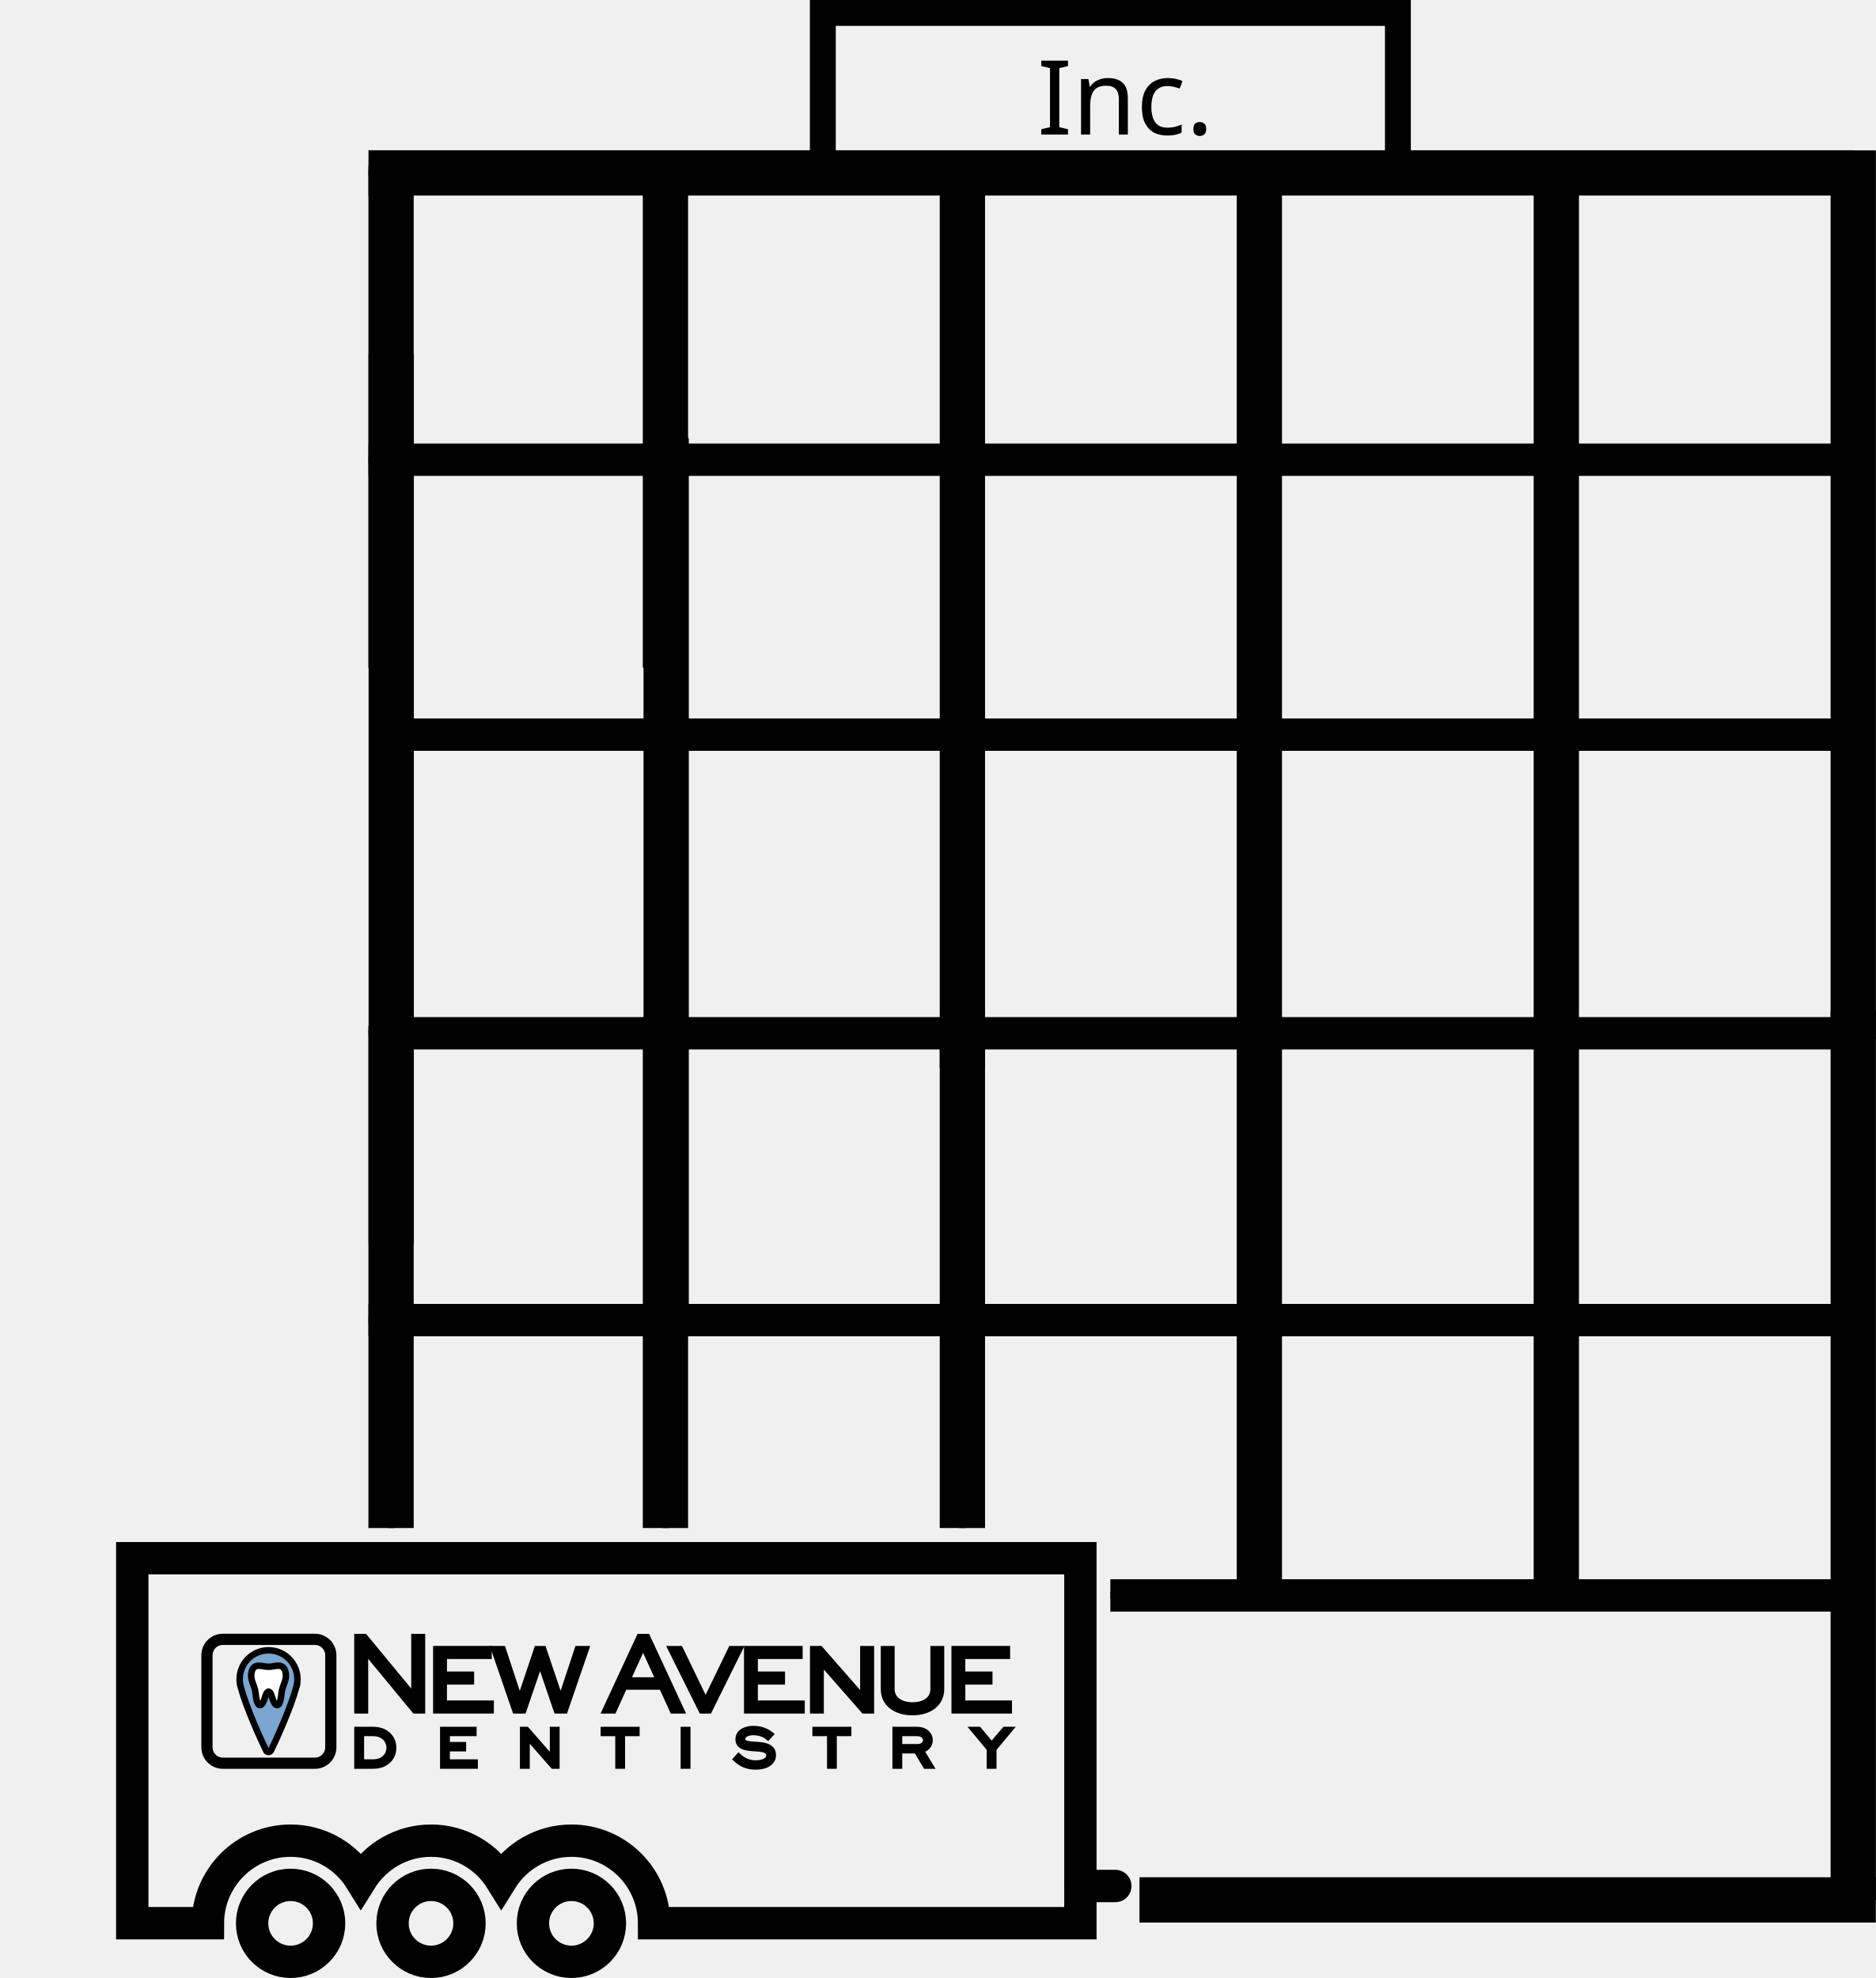
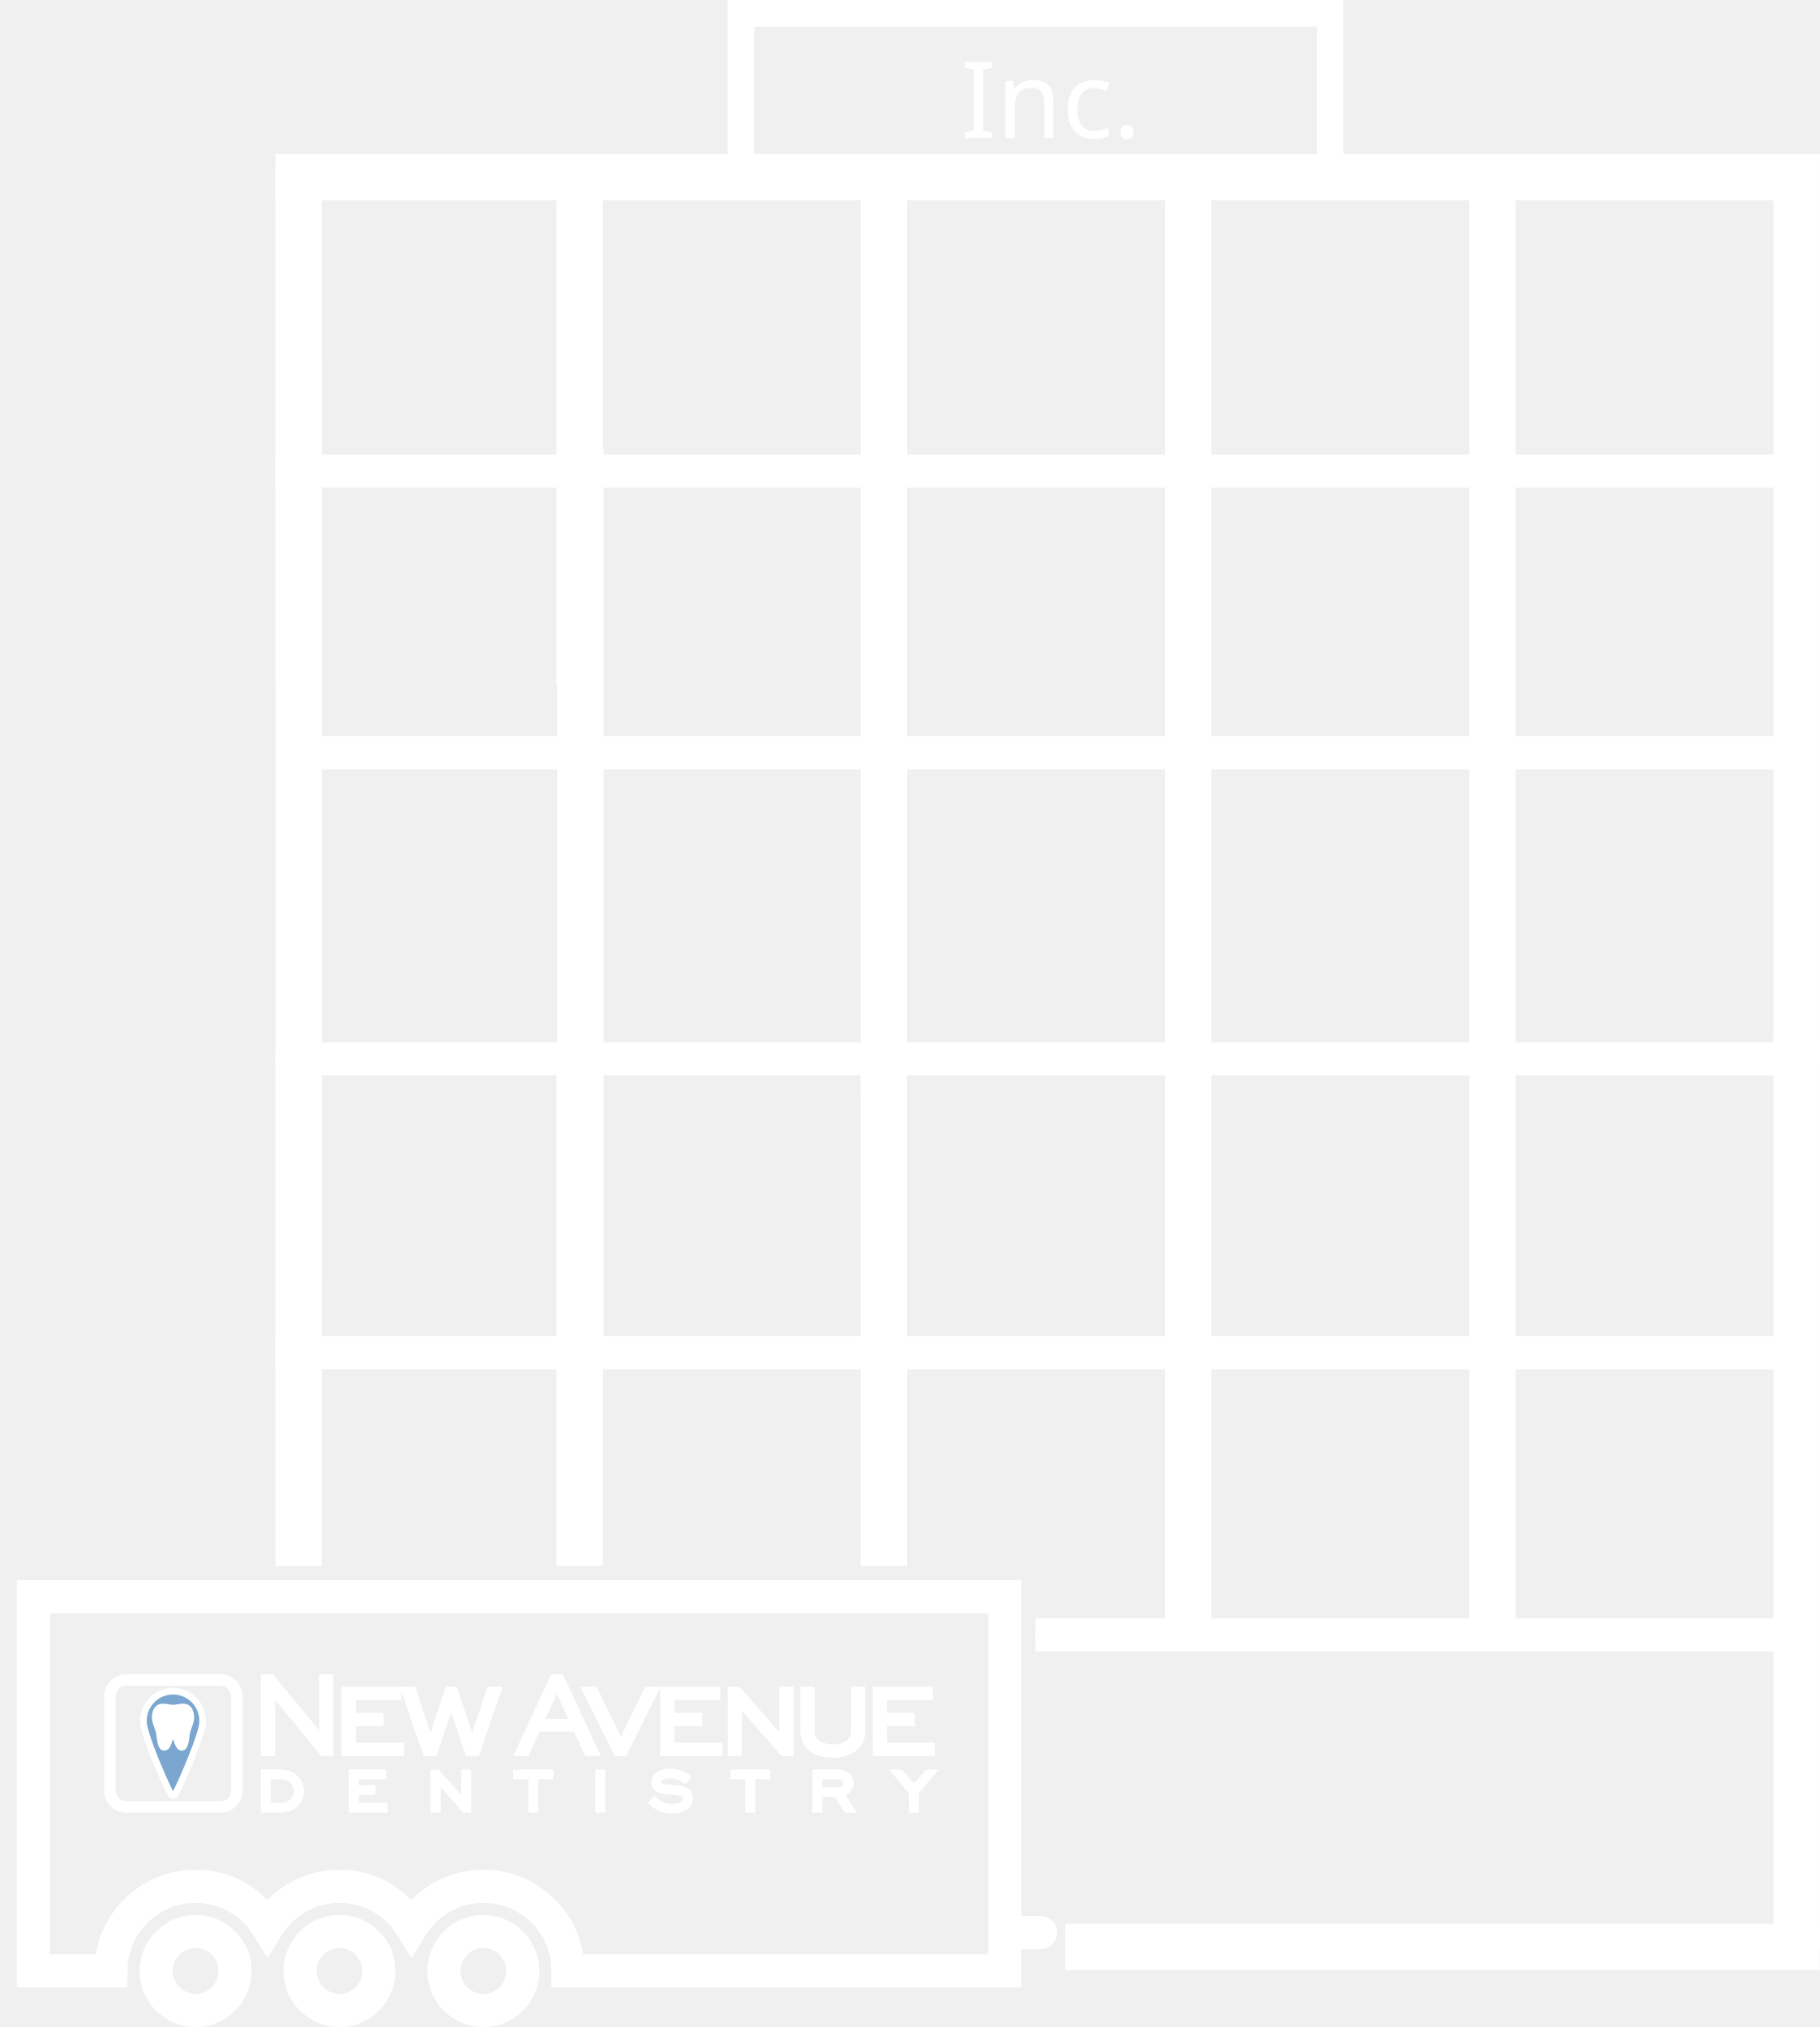
- <svg xmlns="http://www.w3.org/2000/svg" version="1.1" id="Layer_1" x="0px" y="0px" width="289.975px" height="305.769px" viewBox="335.117 115.975 289.975 305.769" enable-background="new 335.117 115.975 289.975 305.769" xml:space="preserve">
-   <path fill="#FFFFFF" stroke="#000000" stroke-miterlimit="10" d="M621.592,409.67V272.219V409.67z" />
-   <line fill="none" stroke="#000000" stroke-width="7" stroke-miterlimit="10" x1="621.592" y1="272.219" x2="621.592" y2="409.67" />
-   <line fill="none" stroke="#000000" stroke-width="7" stroke-miterlimit="10" x1="529.786" y1="276.877" x2="529.786" y2="362.602" />
-   <line fill="none" stroke="#000000" stroke-width="7" stroke-miterlimit="10" x1="575.691" y1="276.67" x2="575.691" y2="362.602" />
-   <path fill="#FFFFFF" stroke="#000000" stroke-miterlimit="10" d="M506.756,362.601h114.678H506.756z" />
-   <line fill="none" stroke="#000000" stroke-width="5" stroke-miterlimit="10" x1="506.755" y1="362.602" x2="621.434" y2="362.602" />
-   <path fill="#FFFFFF" stroke="#000000" stroke-miterlimit="10" d="M392.077,320.041h229.515H392.077z" />
-   <line fill="none" stroke="#000000" stroke-width="5" stroke-miterlimit="10" x1="392.077" y1="320.041" x2="621.592" y2="320.041" />
-   <path fill="#FFFFFF" stroke="#000000" stroke-miterlimit="10" d="M483.883,352.184v-76.481V352.184z" />
-   <line fill="none" stroke="#000000" stroke-width="7" stroke-miterlimit="10" x1="483.883" y1="275.703" x2="483.883" y2="352.184" />
-   <path fill="#FFFFFF" stroke="#000000" stroke-miterlimit="10" d="M437.979,352.184v-76.481V352.184z" />
-   <line fill="none" stroke="#000000" stroke-width="7" stroke-miterlimit="10" x1="437.981" y1="275.703" x2="437.981" y2="352.184" />
-   <path fill="#FFFFFF" stroke="#000000" stroke-miterlimit="10" d="M392.077,275.703h229.515H392.077z" />
-   <path fill="#FFFFFF" stroke="#000000" stroke-miterlimit="10" d="M395.567,352.184v-77.621V352.184z" />
-   <line fill="none" stroke="#000000" stroke-width="7" stroke-miterlimit="10" x1="395.567" y1="274.564" x2="395.567" y2="352.184" />
+ <svg xmlns="http://www.w3.org/2000/svg" version="1.1" id="Layer_1" x="0px" y="0px" width="274.568px" height="305.769px" viewBox="350.524 115.975 274.568 305.769" enable-background="new 350.524 115.975 274.568 305.769" xml:space="preserve">
+   <path fill="#FFFFFF" stroke="#FFFFFF" stroke-miterlimit="10" d="M621.592,409.67V272.219V409.67z" />
+   <line fill="none" stroke="#FFFFFF" stroke-width="7" stroke-miterlimit="10" x1="621.592" y1="272.219" x2="621.592" y2="409.67" />
+   <line fill="none" stroke="#FFFFFF" stroke-width="7" stroke-miterlimit="10" x1="529.786" y1="276.877" x2="529.786" y2="362.601" />
+   <line fill="none" stroke="#FFFFFF" stroke-width="7" stroke-miterlimit="10" x1="575.692" y1="276.67" x2="575.692" y2="362.601" />
+   <path fill="#FFFFFF" stroke="#FFFFFF" stroke-miterlimit="10" d="M506.756,362.6h114.678H506.756z" />
+   <line fill="none" stroke="#FFFFFF" stroke-width="5" stroke-miterlimit="10" x1="506.755" y1="362.601" x2="621.434" y2="362.601" />
+   <path fill="#FFFFFF" stroke="#FFFFFF" stroke-miterlimit="10" d="M392.077,320.041h229.515H392.077z" />
+   <line fill="none" stroke="#FFFFFF" stroke-width="5" stroke-miterlimit="10" x1="392.077" y1="320.041" x2="621.592" y2="320.041" />
+   <path fill="#FFFFFF" stroke="#FFFFFF" stroke-miterlimit="10" d="M483.883,352.183v-76.48V352.183z" />
+   <line fill="none" stroke="#FFFFFF" stroke-width="7" stroke-miterlimit="10" x1="483.883" y1="275.703" x2="483.883" y2="352.183" />
+   <path fill="#FFFFFF" stroke="#FFFFFF" stroke-miterlimit="10" d="M437.979,352.183v-76.48V352.183z" />
+   <line fill="none" stroke="#FFFFFF" stroke-width="7" stroke-miterlimit="10" x1="437.981" y1="275.703" x2="437.981" y2="352.183" />
+   <path fill="#FFFFFF" stroke="#FFFFFF" stroke-miterlimit="10" d="M392.077,275.703h229.515H392.077z" />
+   <path fill="#FFFFFF" stroke="#FFFFFF" stroke-miterlimit="10" d="M395.567,352.183v-77.62V352.183z" />
+   <line fill="none" stroke="#FFFFFF" stroke-width="7" stroke-miterlimit="10" x1="395.567" y1="274.564" x2="395.567" y2="352.183" />
  <g>
    <g>
-       <rect x="462.31" y="117.975" fill="none" stroke="#000000" stroke-width="4" stroke-miterlimit="10" width="88.894" height="23.589" />
-       <text transform="matrix(1 0 0 1 491.2805 136.7751)" font-family="'Helvetica-Bold'" font-size="16"> Inc.</text>
+       <rect x="462.31" y="117.975" fill="none" stroke="#FFFFFF" stroke-width="4" stroke-miterlimit="10" width="88.895" height="23.589" />
+       <text transform="matrix(1 0 0 1 491.2805 136.7751)" fill="#FFFFFF" font-family="'Helvetica-Bold'" font-size="16"> Inc.</text>
    </g>
  </g>
-   <circle fill="none" stroke="#000000" stroke-width="5" stroke-miterlimit="10" cx="380.037" cy="413.295" r="5.949" />
-   <circle fill="none" stroke="#000000" stroke-width="5" stroke-miterlimit="10" cx="401.742" cy="413.295" r="5.949" />
-   <circle fill="none" stroke="#000000" stroke-width="5" stroke-miterlimit="10" cx="423.448" cy="413.295" r="5.949" />
-   <polygon fill="#F7FBFF" stroke="#000000" stroke-miterlimit="10" points="400.344,369.039 400.344,379.719 400.344,380.365   399.251,380.365 398.537,379.5 391.549,371.033 391.532,371.033 391.532,380.365 390.371,380.365 390.371,370.016 390.371,369.039   391.463,369.039 391.957,369.637 399.165,378.371 399.183,378.371 399.183,369.039 " />
-   <polygon points="400.344,369.039 400.344,379.719 400.344,380.365 399.251,380.365 398.537,379.5 391.549,371.033 391.532,371.033   391.532,380.365 390.371,380.365 390.371,370.016 390.371,369.039 391.463,369.039 391.957,369.637 399.165,378.371   399.183,378.371 399.183,369.039 " />
-   <polygon fill="#F7FBFF" stroke="#000000" stroke-miterlimit="10" points="407.906,375.89 403.708,375.89 403.708,379.341   410.959,379.341 410.959,380.365 402.565,380.365 402.565,370.912 410.63,370.912 410.63,371.934 403.708,371.934 403.708,374.866   407.906,374.866 " />
-   <polygon points="407.906,375.89 403.708,375.89 403.708,379.341 410.959,379.341 410.959,380.365 402.565,380.365 402.565,370.912   410.63,370.912 410.63,371.934 403.708,371.934 403.708,374.866 407.906,374.866 " />
-   <polygon fill="#F7FBFF" stroke="#000000" stroke-miterlimit="10" points="412.815,370.912 415.415,378.82 415.503,378.82   418.156,370.912 419.075,370.912 421.747,378.82 421.817,378.82 424.435,370.912 425.651,370.912 422.406,380.365 421.193,380.365   418.642,372.888 418.556,372.888 416.005,380.365 414.791,380.365 411.531,370.912 " />
-   <polygon points="412.815,370.912 415.415,378.82 415.503,378.82 418.156,370.912 419.075,370.912 421.747,378.82 421.817,378.82   424.435,370.912 425.651,370.912 422.406,380.365 421.193,380.365 418.642,372.888 418.556,372.888 416.005,380.365   414.791,380.365 411.531,370.912 " />
-   <path fill="#F7FBFF" stroke="#000000" stroke-miterlimit="10" d="M432.031,375.75h4.996l-2.447-5.358h-0.104L432.031,375.75z   M428.736,380.365l5.256-11.326h1.145l5.255,11.326h-1.265l-1.682-3.681h-5.848l-1.665,3.681H428.736z" />
-   <path d="M432.031,375.75h4.996l-2.447-5.358h-0.104L432.031,375.75z M428.736,380.365l5.256-11.326h1.145l5.255,11.326h-1.265  l-1.682-3.681h-5.848l-1.665,3.681H428.736z" />
-   <polygon fill="#F7FBFF" stroke="#000000" stroke-miterlimit="10" points="449.393,370.912 444.708,380.365 443.599,380.365   438.897,370.912 440.217,370.912 444.137,379.011 444.242,379.011 448.162,370.912 " />
-   <polygon points="449.393,370.912 444.708,380.365 443.599,380.365 438.897,370.912 440.217,370.912 444.137,379.011   444.242,379.011 448.162,370.912 " />
-   <polygon fill="#F7FBFF" stroke="#000000" stroke-miterlimit="10" points="455.965,375.89 451.768,375.89 451.768,379.341   459.02,379.341 459.02,380.365 450.623,380.365 450.623,370.912 458.69,370.912 458.69,371.934 451.768,371.934 451.768,374.866   455.965,374.866 " />
-   <polygon points="455.965,375.89 451.768,375.89 451.768,379.341 459.02,379.341 459.02,380.365 450.623,380.365 450.623,370.912   458.69,370.912 458.69,371.934 451.768,371.934 451.768,374.866 455.965,374.866 " />
-   <polygon fill="#F7FBFF" stroke="#000000" stroke-miterlimit="10" points="469.738,370.912 469.738,380.365 468.661,380.365   461.984,372.75 461.966,372.75 461.966,380.365 460.822,380.365 460.822,370.912 461.88,370.912 468.558,378.543 468.575,378.543   468.575,370.912 " />
-   <polygon points="469.738,370.912 469.738,380.365 468.661,380.365 461.984,372.75 461.966,372.75 461.966,380.365 460.822,380.365   460.822,370.912 461.88,370.912 468.558,378.543 468.575,378.543 468.575,370.912 " />
-   <path fill="#F7FBFF" stroke="#000000" stroke-miterlimit="10" d="M480.577,370.912v6.189c0,2.238-1.894,3.539-4.406,3.539  c-2.515,0-4.406-1.301-4.406-3.539v-6.189h1.146v6.189c0,1.598,1.423,2.518,3.261,2.518c1.856,0,3.261-0.92,3.261-2.518v-6.189  H480.577z" />
-   <path d="M480.577,370.912v6.189c0,2.238-1.894,3.539-4.406,3.539c-2.515,0-4.406-1.301-4.406-3.539v-6.189h1.146v6.189  c0,1.598,1.423,2.518,3.261,2.518c1.856,0,3.261-0.92,3.261-2.518v-6.189H480.577z" />
-   <polygon fill="#F7FBFF" stroke="#000000" stroke-miterlimit="10" points="488.035,375.89 483.837,375.89 483.837,379.341   491.049,379.341 491.049,380.365 482.693,380.365 482.693,370.912 490.759,370.912 490.759,371.934 483.837,371.934   483.837,374.866 488.035,374.866 " />
-   <polygon points="488.035,375.89 483.837,375.89 483.837,379.341 491.049,379.341 491.049,380.365 482.693,380.365 482.693,370.912   490.759,370.912 490.759,371.934 483.837,371.934 483.837,374.866 488.035,374.866 " />
-   <path fill="#F7FBFF" stroke="#000000" stroke-miterlimit="10" d="M392.702,388.441c0.993,0,1.507-0.27,1.979-0.688  c0.418-0.409,0.665-0.98,0.665-1.598s-0.236-1.168-0.635-1.579c-0.482-0.429-0.995-0.718-2.009-0.718h-1.804v4.582L392.702,388.441  L392.702,388.441z M390.374,388.902v-5.494h2.347c1.179,0,1.835,0.328,2.399,0.859c0.49,0.483,0.769,1.148,0.769,1.889  c0,0.734-0.278,1.412-0.791,1.916c-0.562,0.513-1.218,0.83-2.377,0.83H390.374L390.374,388.902z" />
-   <path fill="none" d="M392.702,388.441c0.993,0,1.507-0.27,1.979-0.688c0.418-0.409,0.665-0.98,0.665-1.598s-0.236-1.168-0.635-1.579  c-0.482-0.429-0.995-0.718-2.009-0.718h-1.804v4.582L392.702,388.441L392.702,388.441z M390.374,388.902v-5.494h2.347  c1.179,0,1.835,0.328,2.399,0.859c0.49,0.483,0.769,1.148,0.769,1.889c0,0.734-0.278,1.412-0.791,1.916  c-0.562,0.513-1.218,0.83-2.377,0.83H390.374L390.374,388.902z" />
-   <polygon fill="#F7FBFF" stroke="#000000" stroke-miterlimit="10" points="406.67,386.217 404.16,386.217 404.16,388.44   408.485,388.44 408.485,388.902 403.636,388.902 403.636,383.409 408.29,383.409 408.29,383.859 404.16,383.859 404.16,385.756   406.67,385.756 " />
-   <polygon fill="none" points="406.67,386.217 404.16,386.217 404.16,388.44 408.485,388.44 408.485,388.902 403.636,388.902   403.636,383.409 408.29,383.409 408.29,383.859 404.16,383.859 404.16,385.756 406.67,385.756 " />
-   <polygon fill="#F7FBFF" stroke="#000000" stroke-miterlimit="10" points="421.121,383.409 421.121,388.902 420.629,388.902   416.519,384.209 416.51,384.209 416.51,388.902 415.987,388.902 415.987,383.409 416.49,383.409 420.599,388.094 420.609,388.094   420.609,383.409 " />
-   <polygon fill="none" points="421.121,383.409 421.121,388.902 420.629,388.902 416.519,384.209 416.51,384.209 416.51,388.902   415.987,388.902 415.987,383.409 416.49,383.409 420.599,388.094 420.609,388.094 420.609,383.409 " />
-   <polygon fill="#F7FBFF" stroke="#000000" stroke-miterlimit="10" points="428.46,383.409 433.491,383.409 433.491,383.859   431.237,383.859 431.237,388.902 430.723,388.902 430.723,383.859 428.46,383.859 " />
-   <polygon fill="none" points="428.46,383.409 433.491,383.409 433.491,383.859 431.237,383.859 431.237,388.902 430.723,388.902   430.723,383.859 428.46,383.859 " />
-   <rect x="440.83" y="383.409" fill="#F7FBFF" stroke="#000000" stroke-miterlimit="10" width="0.521" height="5.493" />
+   <circle fill="none" stroke="#FFFFFF" stroke-width="5" stroke-miterlimit="10" cx="380.037" cy="413.295" r="5.949" />
+   <circle fill="none" stroke="#FFFFFF" stroke-width="5" stroke-miterlimit="10" cx="401.742" cy="413.295" r="5.949" />
+   <circle fill="none" stroke="#FFFFFF" stroke-width="5" stroke-miterlimit="10" cx="423.448" cy="413.295" r="5.949" />
+   <polygon fill="#F7FBFF" stroke="#FFFFFF" stroke-miterlimit="10" points="400.344,369.039 400.344,379.719 400.344,380.365   399.251,380.365 398.537,379.5 391.549,371.033 391.532,371.033 391.532,380.365 390.371,380.365 390.371,370.015 390.371,369.039   391.463,369.039 391.957,369.636 399.165,378.371 399.183,378.371 399.183,369.039 " />
+   <polygon fill="#FFFFFF" points="400.344,369.039 400.344,379.719 400.344,380.365 399.251,380.365 398.537,379.5 391.549,371.033   391.532,371.033 391.532,380.365 390.371,380.365 390.371,370.015 390.371,369.039 391.463,369.039 391.957,369.636   399.165,378.371 399.183,378.371 399.183,369.039 " />
+   <polygon fill="#F7FBFF" stroke="#FFFFFF" stroke-miterlimit="10" points="407.906,375.889 403.708,375.889 403.708,379.341   410.959,379.341 410.959,380.365 402.566,380.365 402.566,370.912 410.63,370.912 410.63,371.933 403.708,371.933 403.708,374.866   407.906,374.866 " />
+   <polygon fill="#FFFFFF" points="407.906,375.889 403.708,375.889 403.708,379.341 410.959,379.341 410.959,380.365 402.566,380.365   402.566,370.912 410.63,370.912 410.63,371.933 403.708,371.933 403.708,374.866 407.906,374.866 " />
+   <polygon fill="#F7FBFF" stroke="#FFFFFF" stroke-miterlimit="10" points="412.816,370.912 415.415,378.82 415.503,378.82   418.156,370.912 419.075,370.912 421.747,378.82 421.818,378.82 424.435,370.912 425.652,370.912 422.406,380.365 421.194,380.365   418.642,372.887 418.556,372.887 416.005,380.365 414.791,380.365 411.531,370.912 " />
+   <polygon fill="#FFFFFF" points="412.816,370.912 415.415,378.82 415.503,378.82 418.156,370.912 419.075,370.912 421.747,378.82   421.818,378.82 424.435,370.912 425.652,370.912 422.406,380.365 421.194,380.365 418.642,372.887 418.556,372.887 416.005,380.365   414.791,380.365 411.531,370.912 " />
+   <path fill="#F7FBFF" stroke="#FFFFFF" stroke-miterlimit="10" d="M432.031,375.75h4.996l-2.447-5.358h-0.104L432.031,375.75z   M428.737,380.365l5.256-11.326h1.145l5.255,11.326h-1.265l-1.682-3.682h-5.849l-1.665,3.682H428.737z" />
+   <path fill="#FFFFFF" d="M432.031,375.75h4.996l-2.447-5.358h-0.104L432.031,375.75z M428.737,380.365l5.256-11.326h1.145  l5.255,11.326h-1.265l-1.682-3.682h-5.849l-1.665,3.682H428.737z" />
+   <polygon fill="#F7FBFF" stroke="#FFFFFF" stroke-miterlimit="10" points="449.393,370.912 444.708,380.365 443.599,380.365   438.897,370.912 440.217,370.912 444.137,379.01 444.242,379.01 448.162,370.912 " />
+   <polygon fill="#FFFFFF" points="449.393,370.912 444.708,380.365 443.599,380.365 438.897,370.912 440.217,370.912 444.137,379.01   444.242,379.01 448.162,370.912 " />
+   <polygon fill="#F7FBFF" stroke="#FFFFFF" stroke-miterlimit="10" points="455.965,375.889 451.768,375.889 451.768,379.341   459.02,379.341 459.02,380.365 450.623,380.365 450.623,370.912 458.691,370.912 458.691,371.933 451.768,371.933 451.768,374.866   455.965,374.866 " />
+   <polygon fill="#FFFFFF" points="455.965,375.889 451.768,375.889 451.768,379.341 459.02,379.341 459.02,380.365 450.623,380.365   450.623,370.912 458.691,370.912 458.691,371.933 451.768,371.933 451.768,374.866 455.965,374.866 " />
+   <polygon fill="#F7FBFF" stroke="#FFFFFF" stroke-miterlimit="10" points="469.739,370.912 469.739,380.365 468.661,380.365   461.985,372.75 461.966,372.75 461.966,380.365 460.823,380.365 460.823,370.912 461.88,370.912 468.558,378.543 468.575,378.543   468.575,370.912 " />
+   <polygon fill="#FFFFFF" points="469.739,370.912 469.739,380.365 468.661,380.365 461.985,372.75 461.966,372.75 461.966,380.365   460.823,380.365 460.823,370.912 461.88,370.912 468.558,378.543 468.575,378.543 468.575,370.912 " />
+   <path fill="#F7FBFF" stroke="#FFFFFF" stroke-miterlimit="10" d="M480.577,370.912v6.188c0,2.238-1.895,3.539-4.406,3.539  c-2.515,0-4.406-1.301-4.406-3.539v-6.188h1.146v6.188c0,1.599,1.423,2.519,3.261,2.519c1.856,0,3.261-0.92,3.261-2.519v-6.188  H480.577z" />
+   <path fill="#FFFFFF" d="M480.577,370.912v6.188c0,2.238-1.895,3.539-4.406,3.539c-2.515,0-4.406-1.301-4.406-3.539v-6.188h1.146  v6.188c0,1.599,1.423,2.519,3.261,2.519c1.856,0,3.261-0.92,3.261-2.519v-6.188H480.577z" />
+   <polygon fill="#F7FBFF" stroke="#FFFFFF" stroke-miterlimit="10" points="488.035,375.889 483.837,375.889 483.837,379.341   491.049,379.341 491.049,380.365 482.694,380.365 482.694,370.912 490.759,370.912 490.759,371.933 483.837,371.933   483.837,374.866 488.035,374.866 " />
+   <polygon fill="#FFFFFF" points="488.035,375.889 483.837,375.889 483.837,379.341 491.049,379.341 491.049,380.365 482.694,380.365   482.694,370.912 490.759,370.912 490.759,371.933 483.837,371.933 483.837,374.866 488.035,374.866 " />
+   <path fill="#F7FBFF" stroke="#FFFFFF" stroke-miterlimit="10" d="M392.702,388.441c0.992,0,1.507-0.271,1.979-0.688  c0.418-0.409,0.665-0.979,0.665-1.598s-0.236-1.168-0.635-1.579c-0.482-0.429-0.995-0.718-2.009-0.718h-1.805v4.582L392.702,388.441  L392.702,388.441z M390.374,388.902v-5.494h2.347c1.179,0,1.835,0.328,2.399,0.858c0.489,0.483,0.769,1.148,0.769,1.89  c0,0.733-0.278,1.412-0.791,1.916c-0.562,0.513-1.218,0.83-2.377,0.83H390.374L390.374,388.902z" />
+   <path fill="none" d="M392.702,388.441c0.992,0,1.507-0.271,1.979-0.688c0.418-0.409,0.665-0.979,0.665-1.598  s-0.236-1.168-0.635-1.579c-0.482-0.429-0.995-0.718-2.009-0.718h-1.805v4.582L392.702,388.441L392.702,388.441z M390.374,388.902  v-5.494h2.347c1.179,0,1.835,0.328,2.399,0.858c0.489,0.483,0.769,1.148,0.769,1.89c0,0.733-0.278,1.412-0.791,1.916  c-0.562,0.513-1.218,0.83-2.377,0.83H390.374L390.374,388.902z" />
+   <polygon fill="#F7FBFF" stroke="#FFFFFF" stroke-miterlimit="10" points="406.67,386.217 404.16,386.217 404.16,388.44   408.486,388.44 408.486,388.902 403.636,388.902 403.636,383.409 408.29,383.409 408.29,383.859 404.16,383.859 404.16,385.756   406.67,385.756 " />
+   <polygon fill="none" points="406.67,386.217 404.16,386.217 404.16,388.44 408.486,388.44 408.486,388.902 403.636,388.902   403.636,383.409 408.29,383.409 408.29,383.859 404.16,383.859 404.16,385.756 406.67,385.756 " />
+   <polygon fill="#F7FBFF" stroke="#FFFFFF" stroke-miterlimit="10" points="421.121,383.409 421.121,388.902 420.629,388.902   416.519,384.209 416.51,384.209 416.51,388.902 415.988,388.902 415.988,383.409 416.49,383.409 420.599,388.094 420.61,388.094   420.61,383.409 " />
+   <polygon fill="none" points="421.121,383.409 421.121,388.902 420.629,388.902 416.519,384.209 416.51,384.209 416.51,388.902   415.988,388.902 415.988,383.409 416.49,383.409 420.599,388.094 420.61,388.094 420.61,383.409 " />
+   <polygon fill="#F7FBFF" stroke="#FFFFFF" stroke-miterlimit="10" points="428.46,383.409 433.491,383.409 433.491,383.859   431.238,383.859 431.238,388.902 430.723,388.902 430.723,383.859 428.46,383.859 " />
+   <polygon fill="none" points="428.46,383.409 433.491,383.409 433.491,383.859 431.238,383.859 431.238,388.902 430.723,388.902   430.723,383.859 428.46,383.859 " />
+   <rect x="440.83" y="383.409" fill="#F7FBFF" stroke="#FFFFFF" stroke-miterlimit="10" width="0.521" height="5.493" />
  <rect x="440.83" y="383.409" fill="none" width="0.521" height="5.493" />
-   <path fill="#F7FBFF" stroke="#000000" stroke-miterlimit="10" d="M453.815,384.433c-0.359-0.307-1.148-0.718-2.234-0.718  c-0.82,0-1.763,0.298-1.763,1.107c0,0.8,1.087,0.84,2.101,0.899c1.004,0.053,2.655,0.146,2.655,1.549  c0,1.229-1.24,1.771-2.655,1.771c-1.445,0-2.336-0.583-2.941-1.127l0.318-0.358c0.522,0.451,1.331,1.035,2.633,1.035  c1.14,0,2.121-0.41,2.121-1.261c0-0.954-1.157-1.065-2.131-1.118c-1.229-0.072-2.623-0.143-2.623-1.363  c0-1.197,1.291-1.588,2.296-1.588c1.177,0,2.11,0.475,2.551,0.82L453.815,384.433z" />
-   <path fill="none" d="M453.815,384.433c-0.359-0.307-1.148-0.718-2.234-0.718c-0.82,0-1.763,0.298-1.763,1.107  c0,0.8,1.087,0.84,2.101,0.899c1.004,0.053,2.655,0.146,2.655,1.549c0,1.229-1.24,1.771-2.655,1.771  c-1.445,0-2.336-0.583-2.941-1.127l0.318-0.358c0.522,0.451,1.331,1.035,2.633,1.035c1.14,0,2.121-0.41,2.121-1.261  c0-0.954-1.157-1.065-2.131-1.118c-1.229-0.072-2.623-0.143-2.623-1.363c0-1.197,1.291-1.588,2.296-1.588  c1.177,0,2.11,0.475,2.551,0.82L453.815,384.433z" />
-   <polygon fill="#F7FBFF" stroke="#000000" stroke-miterlimit="10" points="461.195,383.409 466.226,383.409 466.226,383.859   463.971,383.859 463.971,388.902 463.458,388.902 463.458,383.859 461.195,383.859 " />
-   <polygon fill="none" points="461.195,383.409 466.226,383.409 466.226,383.859 463.971,383.859 463.971,388.902 463.458,388.902   463.458,383.859 461.195,383.859 " />
-   <path fill="#F7FBFF" stroke="#000000" stroke-miterlimit="10" d="M474.086,383.859v2.215h2.91c0.791,0,1.292-0.502,1.292-1.107  c0-0.256-0.104-0.502-0.287-0.694c-0.297-0.276-0.594-0.411-1.239-0.411L474.086,383.859L474.086,383.859z M473.565,388.902v-5.492  h3.195c0.83,0,1.271,0.203,1.629,0.551c0.258,0.268,0.421,0.617,0.421,1.006c0,0.779-0.554,1.383-1.454,1.496l1.485,2.439h-0.595  l-1.426-2.367h-2.736v2.367H473.565z" />
-   <path fill="none" d="M474.086,383.859v2.215h2.91c0.791,0,1.292-0.502,1.292-1.107c0-0.256-0.104-0.502-0.287-0.694  c-0.297-0.276-0.594-0.411-1.239-0.411L474.086,383.859L474.086,383.859z M473.565,388.902v-5.492h3.195  c0.83,0,1.271,0.203,1.629,0.551c0.258,0.268,0.421,0.617,0.421,1.006c0,0.779-0.554,1.383-1.454,1.496l1.485,2.439h-0.595  l-1.426-2.367h-2.736v2.367H473.565z" />
-   <polygon fill="#F7FBFF" stroke="#000000" stroke-miterlimit="10" points="491.059,383.409 488.661,386.289 488.661,388.902   488.137,388.902 488.137,386.289 485.74,383.409 486.385,383.409 488.414,385.817 490.453,383.409 " />
+   <path fill="#F7FBFF" stroke="#FFFFFF" stroke-miterlimit="10" d="M453.816,384.432c-0.359-0.307-1.148-0.718-2.234-0.718  c-0.82,0-1.763,0.298-1.763,1.107c0,0.8,1.087,0.84,2.101,0.898c1.004,0.054,2.655,0.146,2.655,1.549  c0,1.229-1.24,1.771-2.655,1.771c-1.445,0-2.336-0.583-2.94-1.127l0.317-0.358c0.522,0.451,1.331,1.035,2.633,1.035  c1.141,0,2.121-0.41,2.121-1.261c0-0.954-1.157-1.065-2.131-1.118c-1.229-0.072-2.623-0.143-2.623-1.363  c0-1.196,1.291-1.588,2.296-1.588c1.177,0,2.11,0.476,2.551,0.82L453.816,384.432z" />
+   <path fill="none" d="M453.816,384.432c-0.359-0.307-1.148-0.718-2.234-0.718c-0.82,0-1.763,0.298-1.763,1.107  c0,0.8,1.087,0.84,2.101,0.898c1.004,0.054,2.655,0.146,2.655,1.549c0,1.229-1.24,1.771-2.655,1.771  c-1.445,0-2.336-0.583-2.94-1.127l0.317-0.358c0.522,0.451,1.331,1.035,2.633,1.035c1.141,0,2.121-0.41,2.121-1.261  c0-0.954-1.157-1.065-2.131-1.118c-1.229-0.072-2.623-0.143-2.623-1.363c0-1.196,1.291-1.588,2.296-1.588  c1.177,0,2.11,0.476,2.551,0.82L453.816,384.432z" />
+   <polygon fill="#F7FBFF" stroke="#FFFFFF" stroke-miterlimit="10" points="461.196,383.409 466.226,383.409 466.226,383.859   463.971,383.859 463.971,388.902 463.458,388.902 463.458,383.859 461.196,383.859 " />
+   <polygon fill="none" points="461.196,383.409 466.226,383.409 466.226,383.859 463.971,383.859 463.971,388.902 463.458,388.902   463.458,383.859 461.196,383.859 " />
+   <path fill="#F7FBFF" stroke="#FFFFFF" stroke-miterlimit="10" d="M474.086,383.859v2.215h2.91c0.791,0,1.292-0.502,1.292-1.107  c0-0.256-0.104-0.502-0.287-0.693c-0.297-0.276-0.594-0.411-1.239-0.411L474.086,383.859L474.086,383.859z M473.566,388.902v-5.492  h3.194c0.83,0,1.271,0.203,1.629,0.551c0.258,0.268,0.421,0.617,0.421,1.006c0,0.779-0.554,1.383-1.454,1.496l1.485,2.439h-0.595  l-1.426-2.367h-2.736v2.367H473.566z" />
+   <path fill="none" d="M474.086,383.859v2.215h2.91c0.791,0,1.292-0.502,1.292-1.107c0-0.256-0.104-0.502-0.287-0.693  c-0.297-0.276-0.594-0.411-1.239-0.411L474.086,383.859L474.086,383.859z M473.566,388.902v-5.492h3.194  c0.83,0,1.271,0.203,1.629,0.551c0.258,0.268,0.421,0.617,0.421,1.006c0,0.779-0.554,1.383-1.454,1.496l1.485,2.439h-0.595  l-1.426-2.367h-2.736v2.367H473.566z" />
+   <polygon fill="#F7FBFF" stroke="#FFFFFF" stroke-miterlimit="10" points="491.059,383.409 488.661,386.289 488.661,388.902   488.137,388.902 488.137,386.289 485.74,383.409 486.385,383.409 488.414,385.817 490.453,383.409 " />
  <polygon fill="none" points="491.059,383.409 488.661,386.289 488.661,388.902 488.137,388.902 488.137,386.289 485.74,383.409   486.385,383.409 488.414,385.817 490.453,383.409 " />
-   <path fill="#7AA6D0" stroke="#000000" stroke-miterlimit="10" d="M381.097,375.558c0-2.469-2.001-4.47-4.469-4.47  c-2.466,0-4.467,2.001-4.467,4.47c0,0.24,0.019,0.479,0.055,0.709c0.03,0.187,0.072,0.369,0.124,0.551h-0.002  c0.848,3.123,3.155,8.228,3.922,9.767h0.001c0.068,0.134,0.206,0.229,0.367,0.229c0.163,0,0.303-0.096,0.37-0.229  c0.767-1.539,3.071-6.643,3.92-9.767h-0.001C381.033,376.416,381.097,375.995,381.097,375.558" />
-   <path fill="none" d="M381.097,375.558c0-2.469-2.001-4.47-4.469-4.47c-2.466,0-4.467,2.001-4.467,4.47  c0,0.24,0.019,0.479,0.055,0.709c0.03,0.187,0.072,0.369,0.124,0.551h-0.002c0.848,3.123,3.155,8.228,3.922,9.767h0.001  c0.068,0.134,0.206,0.229,0.367,0.229c0.163,0,0.303-0.096,0.37-0.229c0.767-1.539,3.071-6.643,3.92-9.767h-0.001  C381.033,376.416,381.097,375.995,381.097,375.558" />
-   <path fill="#7AA6D0" stroke="#000000" stroke-miterlimit="10" d="M369.568,369.76c-1.155,0-2.095,0.938-2.095,2.097v14.223  c0,1.154,0.939,2.096,2.095,2.096h14.224c1.153,0,2.095-0.939,2.095-2.096v-14.223c0-1.156-0.941-2.097-2.095-2.097H369.568z   M383.792,388.908h-14.224c-1.56,0-2.828-1.271-2.828-2.83v-14.223c0-1.562,1.269-2.829,2.828-2.829h14.224  c1.56,0,2.829,1.268,2.829,2.829v14.223C386.621,387.638,385.352,388.908,383.792,388.908" />
-   <path fill="none" d="M369.568,369.76c-1.155,0-2.095,0.938-2.095,2.097v14.223c0,1.154,0.939,2.096,2.095,2.096h14.224  c1.153,0,2.095-0.939,2.095-2.096v-14.223c0-1.156-0.941-2.097-2.095-2.097H369.568z M383.792,388.908h-14.224  c-1.56,0-2.828-1.271-2.828-2.83v-14.223c0-1.562,1.269-2.829,2.828-2.829h14.224c1.56,0,2.829,1.268,2.829,2.829v14.223  C386.621,387.638,385.352,388.908,383.792,388.908" />
-   <path fill="#FFFFFF" stroke="#000000" stroke-miterlimit="10" d="M379.162,374.132c-0.511-1.099-1.521-0.511-2.532-0.491  c-1.012-0.02-2.023-0.605-2.533,0.491c-0.498,1.496,0.374,2.17,0.526,3.572c0.152,1.401,0.374,1.866,0.679,1.86  c0.351-0.01,0.567-0.51,0.829-1.358c0.179-0.578,0.342-0.732,0.499-0.732c0.158,0,0.321,0.154,0.498,0.732  c0.262,0.848,0.479,1.35,0.831,1.358c0.303,0.006,0.525-0.461,0.678-1.86C378.789,376.302,379.661,375.628,379.162,374.132" />
-   <path fill="none" d="M379.162,374.132c-0.511-1.099-1.521-0.511-2.532-0.491c-1.012-0.02-2.023-0.605-2.533,0.491  c-0.498,1.496,0.374,2.17,0.526,3.572c0.152,1.401,0.374,1.866,0.679,1.86c0.351-0.01,0.567-0.51,0.829-1.358  c0.179-0.578,0.342-0.732,0.499-0.732c0.158,0,0.321,0.154,0.498,0.732c0.262,0.848,0.479,1.35,0.831,1.358  c0.303,0.006,0.525-0.461,0.678-1.86C378.789,376.302,379.661,375.628,379.162,374.132" />
-   <path fill="none" stroke="#000000" stroke-width="3" stroke-miterlimit="10" d="M506.755,413.272" />
-   <path fill="none" stroke="#000000" stroke-width="3" stroke-miterlimit="10" d="M350.524,413.295" />
-   <path fill="none" stroke="#000000" stroke-width="3" stroke-miterlimit="10" d="M335.117,413.295" />
-   <path fill="none" stroke="#000000" stroke-width="5" stroke-miterlimit="10" d="M355.563,356.853v56.42h11.696  c0.011-7.037,5.739-12.759,12.777-12.759c4.582,0,8.598,2.434,10.852,6.065c2.257-3.633,6.272-6.065,10.854-6.065  s8.596,2.434,10.852,6.065c2.257-3.633,6.271-6.065,10.854-6.065c7.039,0,12.767,5.722,12.776,12.759h65.9v-56.42H355.563z" />
-   <line fill="none" stroke="#000000" stroke-width="5" stroke-linecap="round" stroke-linejoin="round" stroke-miterlimit="10" x1="502.216" y1="407.523" x2="507.522" y2="407.523" />
-   <path fill="#FFFFFF" stroke="#000000" stroke-miterlimit="10" d="M621.592,276.67V139.219V276.67z" />
-   <line fill="none" stroke="#000000" stroke-width="7" stroke-miterlimit="10" x1="621.592" y1="139.219" x2="621.592" y2="276.67" />
-   <path fill="#FFFFFF" stroke="#000000" stroke-miterlimit="10" d="M529.786,274.228V143.877V274.228z" />
-   <line fill="none" stroke="#000000" stroke-width="7" stroke-miterlimit="10" x1="529.786" y1="143.877" x2="529.786" y2="274.228" />
-   <path fill="#FFFFFF" stroke="#000000" stroke-miterlimit="10" d="M575.691,276.67v-131.15V276.67z" />
-   <line fill="none" stroke="#000000" stroke-width="7" stroke-miterlimit="10" x1="575.691" y1="145.518" x2="575.691" y2="276.67" />
-   <path fill="#FFFFFF" stroke="#000000" stroke-miterlimit="10" d="M392.077,187.041h229.515H392.077z" />
-   <line fill="none" stroke="#000000" stroke-width="5" stroke-miterlimit="10" x1="392.077" y1="187.041" x2="621.592" y2="187.041" />
-   <path fill="#FFFFFF" stroke="#000000" stroke-miterlimit="10" d="M483.883,219.186v-76.483V219.186z" />
-   <line fill="none" stroke="#000000" stroke-width="7" stroke-miterlimit="10" x1="483.883" y1="142.703" x2="483.883" y2="281.051" />
-   <path fill="#FFFFFF" stroke="#000000" stroke-miterlimit="10" d="M437.979,219.186v-76.483V219.186z" />
-   <line fill="none" stroke="#000000" stroke-width="7" stroke-miterlimit="10" x1="437.981" y1="142.703" x2="437.981" y2="219.186" />
-   <path fill="#FFFFFF" stroke="#000000" stroke-miterlimit="10" d="M392.077,142.703h229.515H392.077z" />
-   <line fill="none" stroke="#000000" stroke-width="7" stroke-miterlimit="10" x1="392.077" y1="142.703" x2="621.592" y2="142.703" />
-   <path fill="#FFFFFF" stroke="#000000" stroke-miterlimit="10" d="M395.567,219.186v-77.622V219.186z" />
-   <line fill="none" stroke="#000000" stroke-width="7" stroke-miterlimit="10" x1="395.567" y1="141.564" x2="395.567" y2="219.186" />
-   <line fill="none" stroke="#000000" stroke-width="5" stroke-miterlimit="10" x1="393.077" y1="229.541" x2="622.592" y2="229.541" />
-   <line fill="none" stroke="#000000" stroke-width="7" stroke-miterlimit="10" x1="395.592" y1="170.719" x2="395.592" y2="308.17" />
-   <line fill="none" stroke="#000000" stroke-width="7" stroke-miterlimit="10" x1="438.092" y1="183.719" x2="438.092" y2="321.17" />
-   <path fill="none" stroke="#000000" stroke-width="7" stroke-miterlimit="10" d="M483.842,310.67" />
-   <path fill="none" stroke="#000000" stroke-width="7" stroke-miterlimit="10" d="M483.842,173.219" />
-   <line fill="none" stroke="#000000" stroke-width="5" stroke-miterlimit="10" x1="393.077" y1="275.703" x2="622.592" y2="275.703" />
-   <line fill="none" stroke="#000000" stroke-width="7" stroke-miterlimit="10" x1="511.256" y1="409.67" x2="625.082" y2="409.67" />
+   <path fill="#7AA6D0" stroke="#FFFFFF" stroke-miterlimit="10" d="M381.097,375.557c0-2.469-2.001-4.47-4.469-4.47  c-2.466,0-4.467,2.001-4.467,4.47c0,0.24,0.019,0.479,0.055,0.709c0.03,0.188,0.072,0.369,0.124,0.552h-0.002  c0.848,3.123,3.155,8.228,3.922,9.767h0.001c0.068,0.134,0.206,0.229,0.367,0.229c0.163,0,0.303-0.097,0.37-0.229  c0.767-1.539,3.07-6.643,3.92-9.767h-0.001C381.033,376.416,381.097,375.995,381.097,375.557" />
+   <path fill="none" d="M381.097,375.557c0-2.469-2.001-4.47-4.469-4.47c-2.466,0-4.467,2.001-4.467,4.47  c0,0.24,0.019,0.479,0.055,0.709c0.03,0.188,0.072,0.369,0.124,0.552h-0.002c0.848,3.123,3.155,8.228,3.922,9.767h0.001  c0.068,0.134,0.206,0.229,0.367,0.229c0.163,0,0.303-0.097,0.37-0.229c0.767-1.539,3.07-6.643,3.92-9.767h-0.001  C381.033,376.416,381.097,375.995,381.097,375.557" />
+   <path fill="#7AA6D0" stroke="#FFFFFF" stroke-miterlimit="10" d="M369.568,369.76c-1.154,0-2.095,0.938-2.095,2.098v14.223  c0,1.154,0.939,2.096,2.095,2.096h14.225c1.152,0,2.095-0.938,2.095-2.096v-14.223c0-1.156-0.941-2.098-2.095-2.098H369.568z   M383.792,388.908h-14.225c-1.56,0-2.827-1.271-2.827-2.83v-14.223c0-1.562,1.269-2.829,2.827-2.829h14.225  c1.56,0,2.829,1.268,2.829,2.829v14.223C386.621,387.637,385.352,388.908,383.792,388.908" />
+   <path fill="none" d="M369.568,369.76c-1.154,0-2.095,0.938-2.095,2.098v14.223c0,1.154,0.939,2.096,2.095,2.096h14.225  c1.152,0,2.095-0.938,2.095-2.096v-14.223c0-1.156-0.941-2.098-2.095-2.098H369.568z M383.792,388.908h-14.225  c-1.56,0-2.827-1.271-2.827-2.83v-14.223c0-1.562,1.269-2.829,2.827-2.829h14.225c1.56,0,2.829,1.268,2.829,2.829v14.223  C386.621,387.637,385.352,388.908,383.792,388.908" />
+   <path fill="#FFFFFF" stroke="#FFFFFF" stroke-miterlimit="10" d="M379.162,374.132c-0.512-1.099-1.521-0.511-2.532-0.491  c-1.012-0.02-2.023-0.604-2.533,0.491c-0.498,1.496,0.374,2.17,0.526,3.572c0.151,1.401,0.374,1.866,0.679,1.86  c0.351-0.011,0.567-0.511,0.829-1.358c0.179-0.578,0.342-0.732,0.499-0.732c0.158,0,0.321,0.154,0.498,0.732  c0.262,0.848,0.479,1.35,0.831,1.358c0.303,0.006,0.524-0.462,0.678-1.86C378.789,376.302,379.661,375.628,379.162,374.132" />
+   <path fill="none" d="M379.162,374.132c-0.512-1.099-1.521-0.511-2.532-0.491c-1.012-0.02-2.023-0.604-2.533,0.491  c-0.498,1.496,0.374,2.17,0.526,3.572c0.151,1.401,0.374,1.866,0.679,1.86c0.351-0.011,0.567-0.511,0.829-1.358  c0.179-0.578,0.342-0.732,0.499-0.732c0.158,0,0.321,0.154,0.498,0.732c0.262,0.848,0.479,1.35,0.831,1.358  c0.303,0.006,0.524-0.462,0.678-1.86C378.789,376.302,379.661,375.628,379.162,374.132" />
+   <path fill="none" stroke="#FFFFFF" stroke-width="3" stroke-miterlimit="10" d="M506.755,413.272" />
+   <path fill="none" stroke="#FFFFFF" stroke-width="3" stroke-miterlimit="10" d="M350.524,413.295" />
+   <path fill="none" stroke="#FFFFFF" stroke-width="3" stroke-miterlimit="10" d="M335.117,413.295" />
+   <path fill="none" stroke="#FFFFFF" stroke-width="5" stroke-miterlimit="10" d="M355.563,356.852v56.421h11.696  c0.011-7.037,5.739-12.76,12.777-12.76c4.582,0,8.598,2.435,10.852,6.065c2.257-3.633,6.272-6.065,10.854-6.065  s8.596,2.435,10.852,6.065c2.257-3.633,6.271-6.065,10.854-6.065c7.039,0,12.767,5.723,12.775,12.76h65.9v-56.42L355.563,356.852  L355.563,356.852z" />
+   <line fill="none" stroke="#FFFFFF" stroke-width="5" stroke-linecap="round" stroke-linejoin="round" stroke-miterlimit="10" x1="502.216" y1="407.523" x2="507.522" y2="407.523" />
+   <path fill="#FFFFFF" stroke="#FFFFFF" stroke-miterlimit="10" d="M621.592,276.67V139.219V276.67z" />
+   <line fill="none" stroke="#FFFFFF" stroke-width="7" stroke-miterlimit="10" x1="621.592" y1="139.219" x2="621.592" y2="276.67" />
+   <path fill="#FFFFFF" stroke="#FFFFFF" stroke-miterlimit="10" d="M529.786,274.228V143.877V274.228z" />
+   <line fill="none" stroke="#FFFFFF" stroke-width="7" stroke-miterlimit="10" x1="529.786" y1="143.877" x2="529.786" y2="274.228" />
+   <path fill="#FFFFFF" stroke="#FFFFFF" stroke-miterlimit="10" d="M575.692,276.67V145.52V276.67z" />
+   <line fill="none" stroke="#FFFFFF" stroke-width="7" stroke-miterlimit="10" x1="575.692" y1="145.518" x2="575.692" y2="276.67" />
+   <path fill="#FFFFFF" stroke="#FFFFFF" stroke-miterlimit="10" d="M392.077,187.041h229.515H392.077z" />
+   <line fill="none" stroke="#FFFFFF" stroke-width="5" stroke-miterlimit="10" x1="392.077" y1="187.041" x2="621.592" y2="187.041" />
+   <path fill="#FFFFFF" stroke="#FFFFFF" stroke-miterlimit="10" d="M483.883,219.186v-76.483V219.186z" />
+   <line fill="none" stroke="#FFFFFF" stroke-width="7" stroke-miterlimit="10" x1="483.883" y1="142.703" x2="483.883" y2="281.051" />
+   <path fill="#FFFFFF" stroke="#FFFFFF" stroke-miterlimit="10" d="M437.979,219.186v-76.483V219.186z" />
+   <line fill="none" stroke="#FFFFFF" stroke-width="7" stroke-miterlimit="10" x1="437.981" y1="142.703" x2="437.981" y2="219.186" />
+   <path fill="#FFFFFF" stroke="#FFFFFF" stroke-miterlimit="10" d="M392.077,142.703h229.515H392.077z" />
+   <line fill="none" stroke="#FFFFFF" stroke-width="7" stroke-miterlimit="10" x1="392.077" y1="142.703" x2="621.592" y2="142.703" />
+   <path fill="#FFFFFF" stroke="#FFFFFF" stroke-miterlimit="10" d="M395.567,219.186v-77.622V219.186z" />
+   <line fill="none" stroke="#FFFFFF" stroke-width="7" stroke-miterlimit="10" x1="395.567" y1="141.564" x2="395.567" y2="219.186" />
+   <line fill="none" stroke="#FFFFFF" stroke-width="5" stroke-miterlimit="10" x1="393.077" y1="229.541" x2="622.592" y2="229.541" />
+   <line fill="none" stroke="#FFFFFF" stroke-width="7" stroke-miterlimit="10" x1="395.592" y1="170.719" x2="395.592" y2="308.17" />
+   <line fill="none" stroke="#FFFFFF" stroke-width="7" stroke-miterlimit="10" x1="438.092" y1="183.719" x2="438.092" y2="321.17" />
+   <path fill="none" stroke="#FFFFFF" stroke-width="7" stroke-miterlimit="10" d="M483.842,310.67" />
+   <path fill="none" stroke="#FFFFFF" stroke-width="7" stroke-miterlimit="10" d="M483.842,173.219" />
+   <line fill="none" stroke="#FFFFFF" stroke-width="5" stroke-miterlimit="10" x1="393.077" y1="275.703" x2="622.592" y2="275.703" />
+   <line fill="none" stroke="#FFFFFF" stroke-width="7" stroke-miterlimit="10" x1="511.256" y1="409.67" x2="625.082" y2="409.67" />
</svg>
